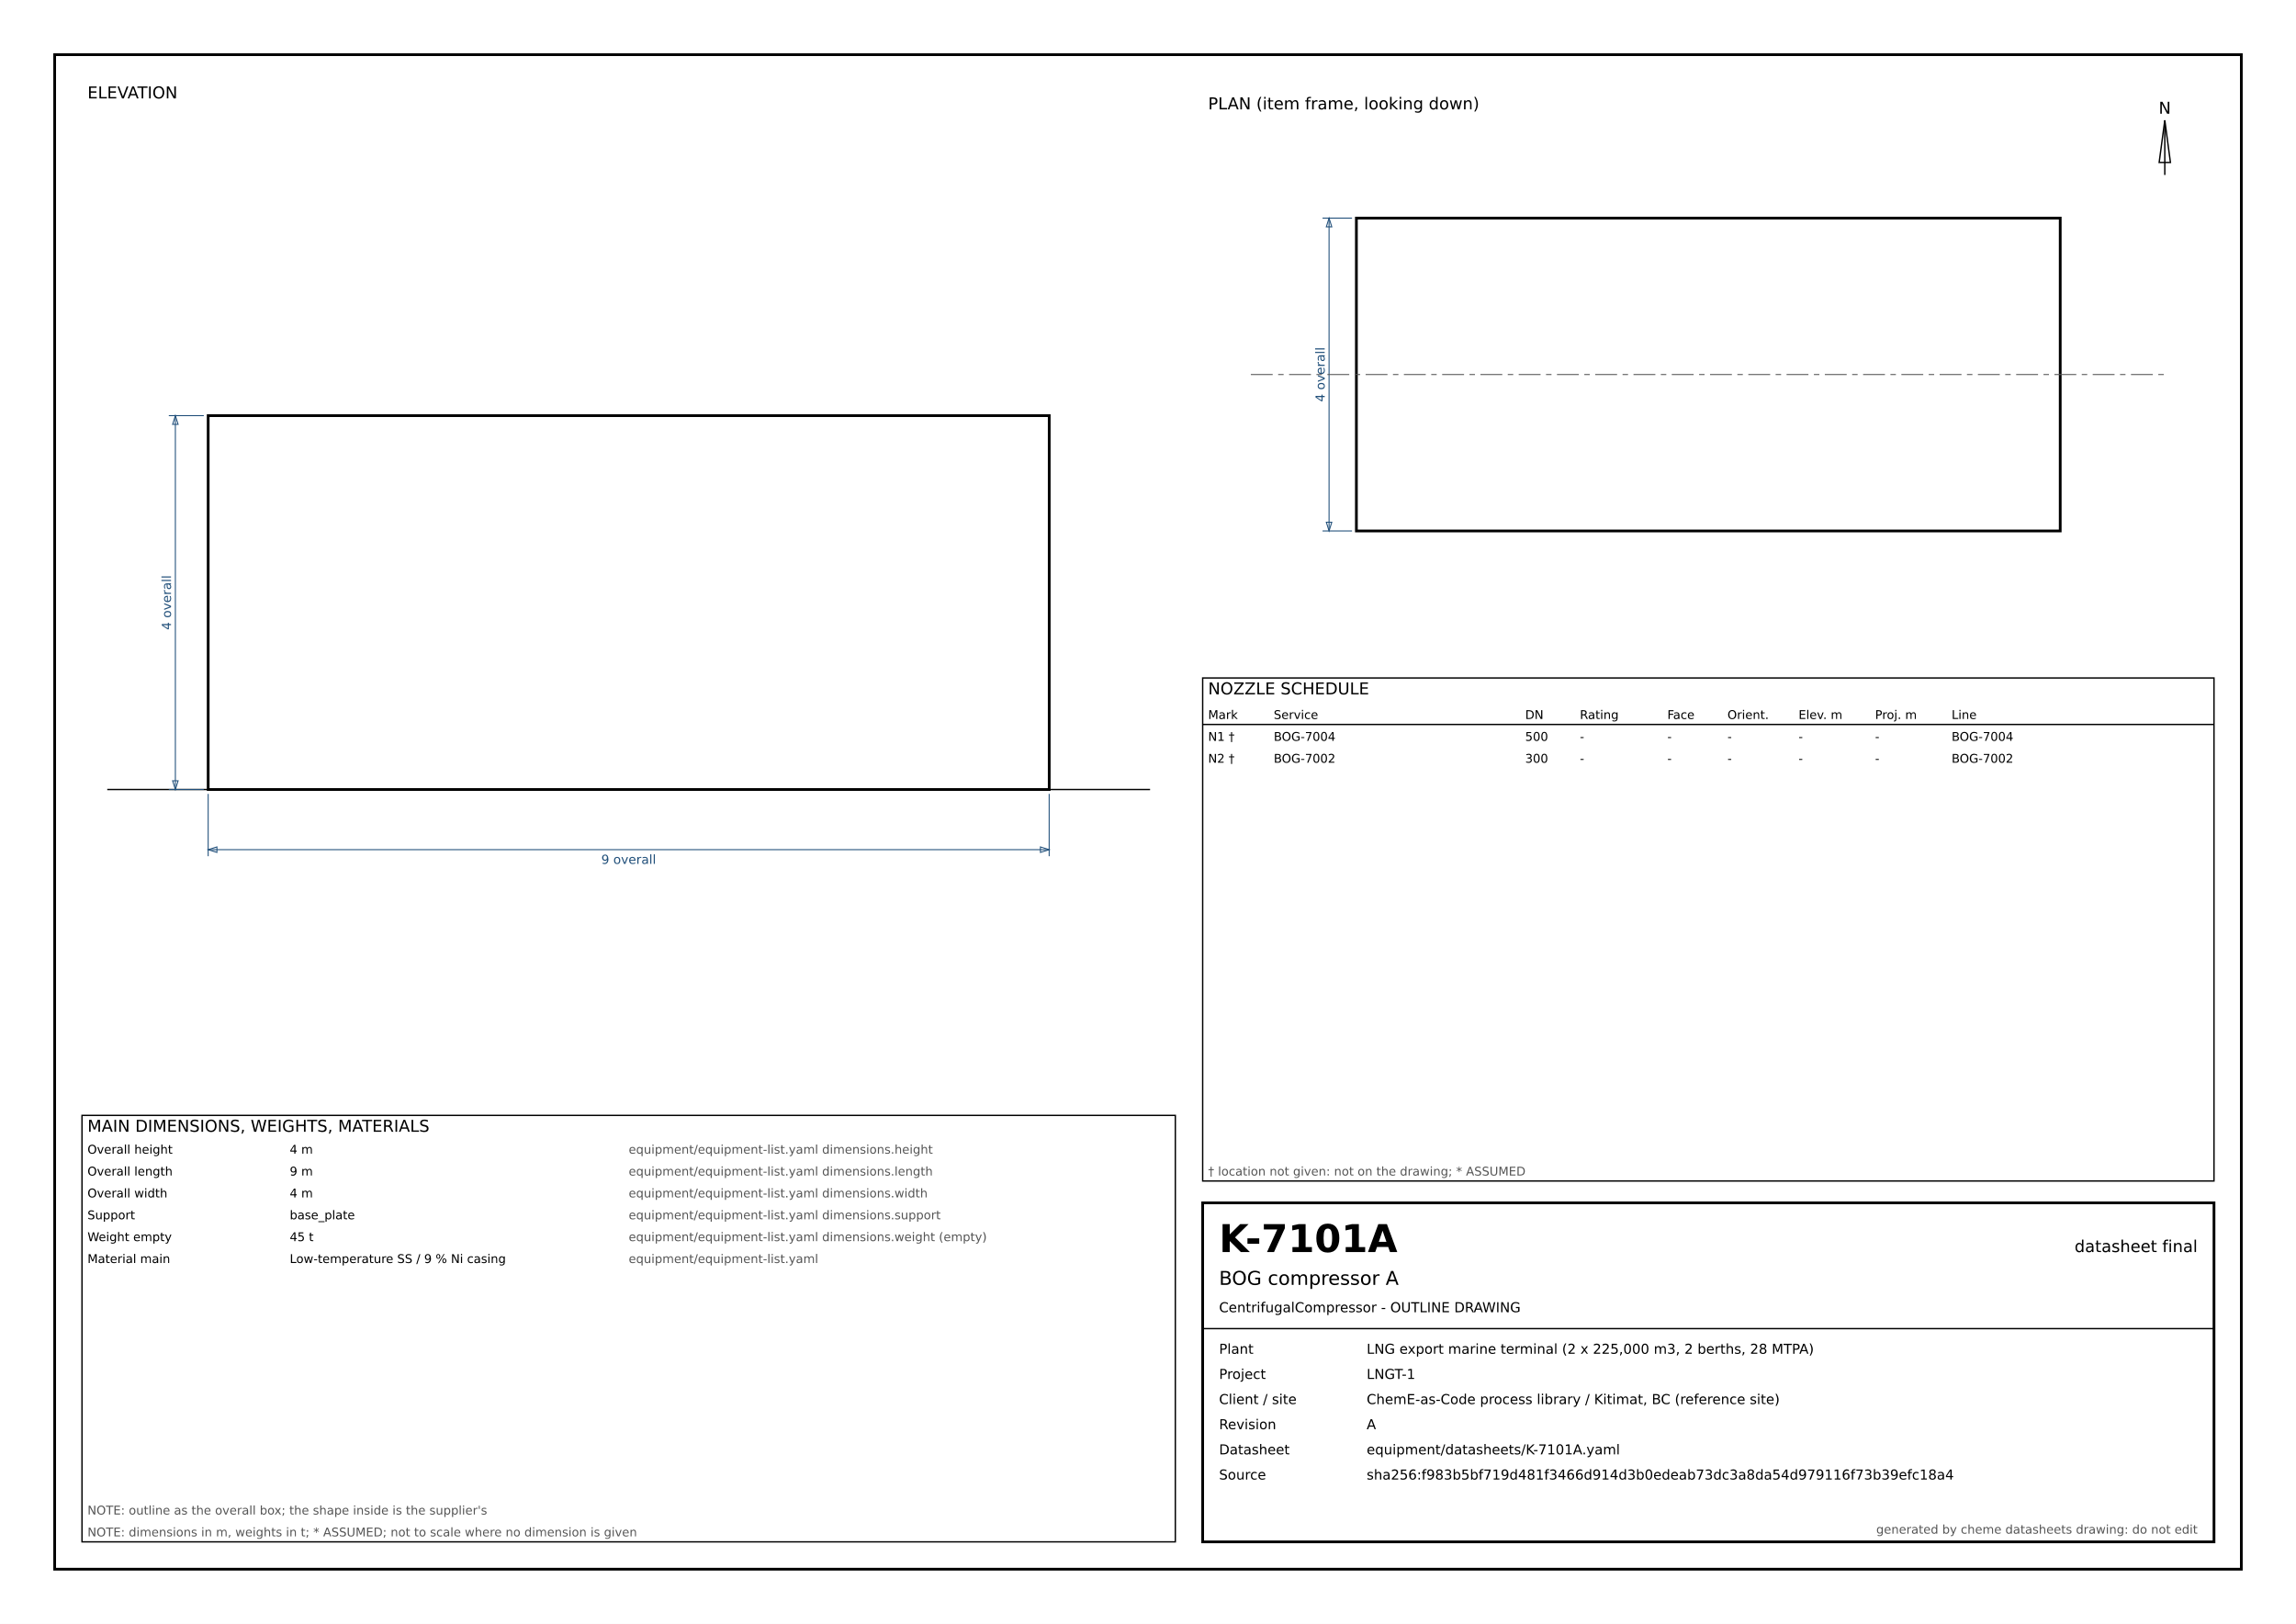
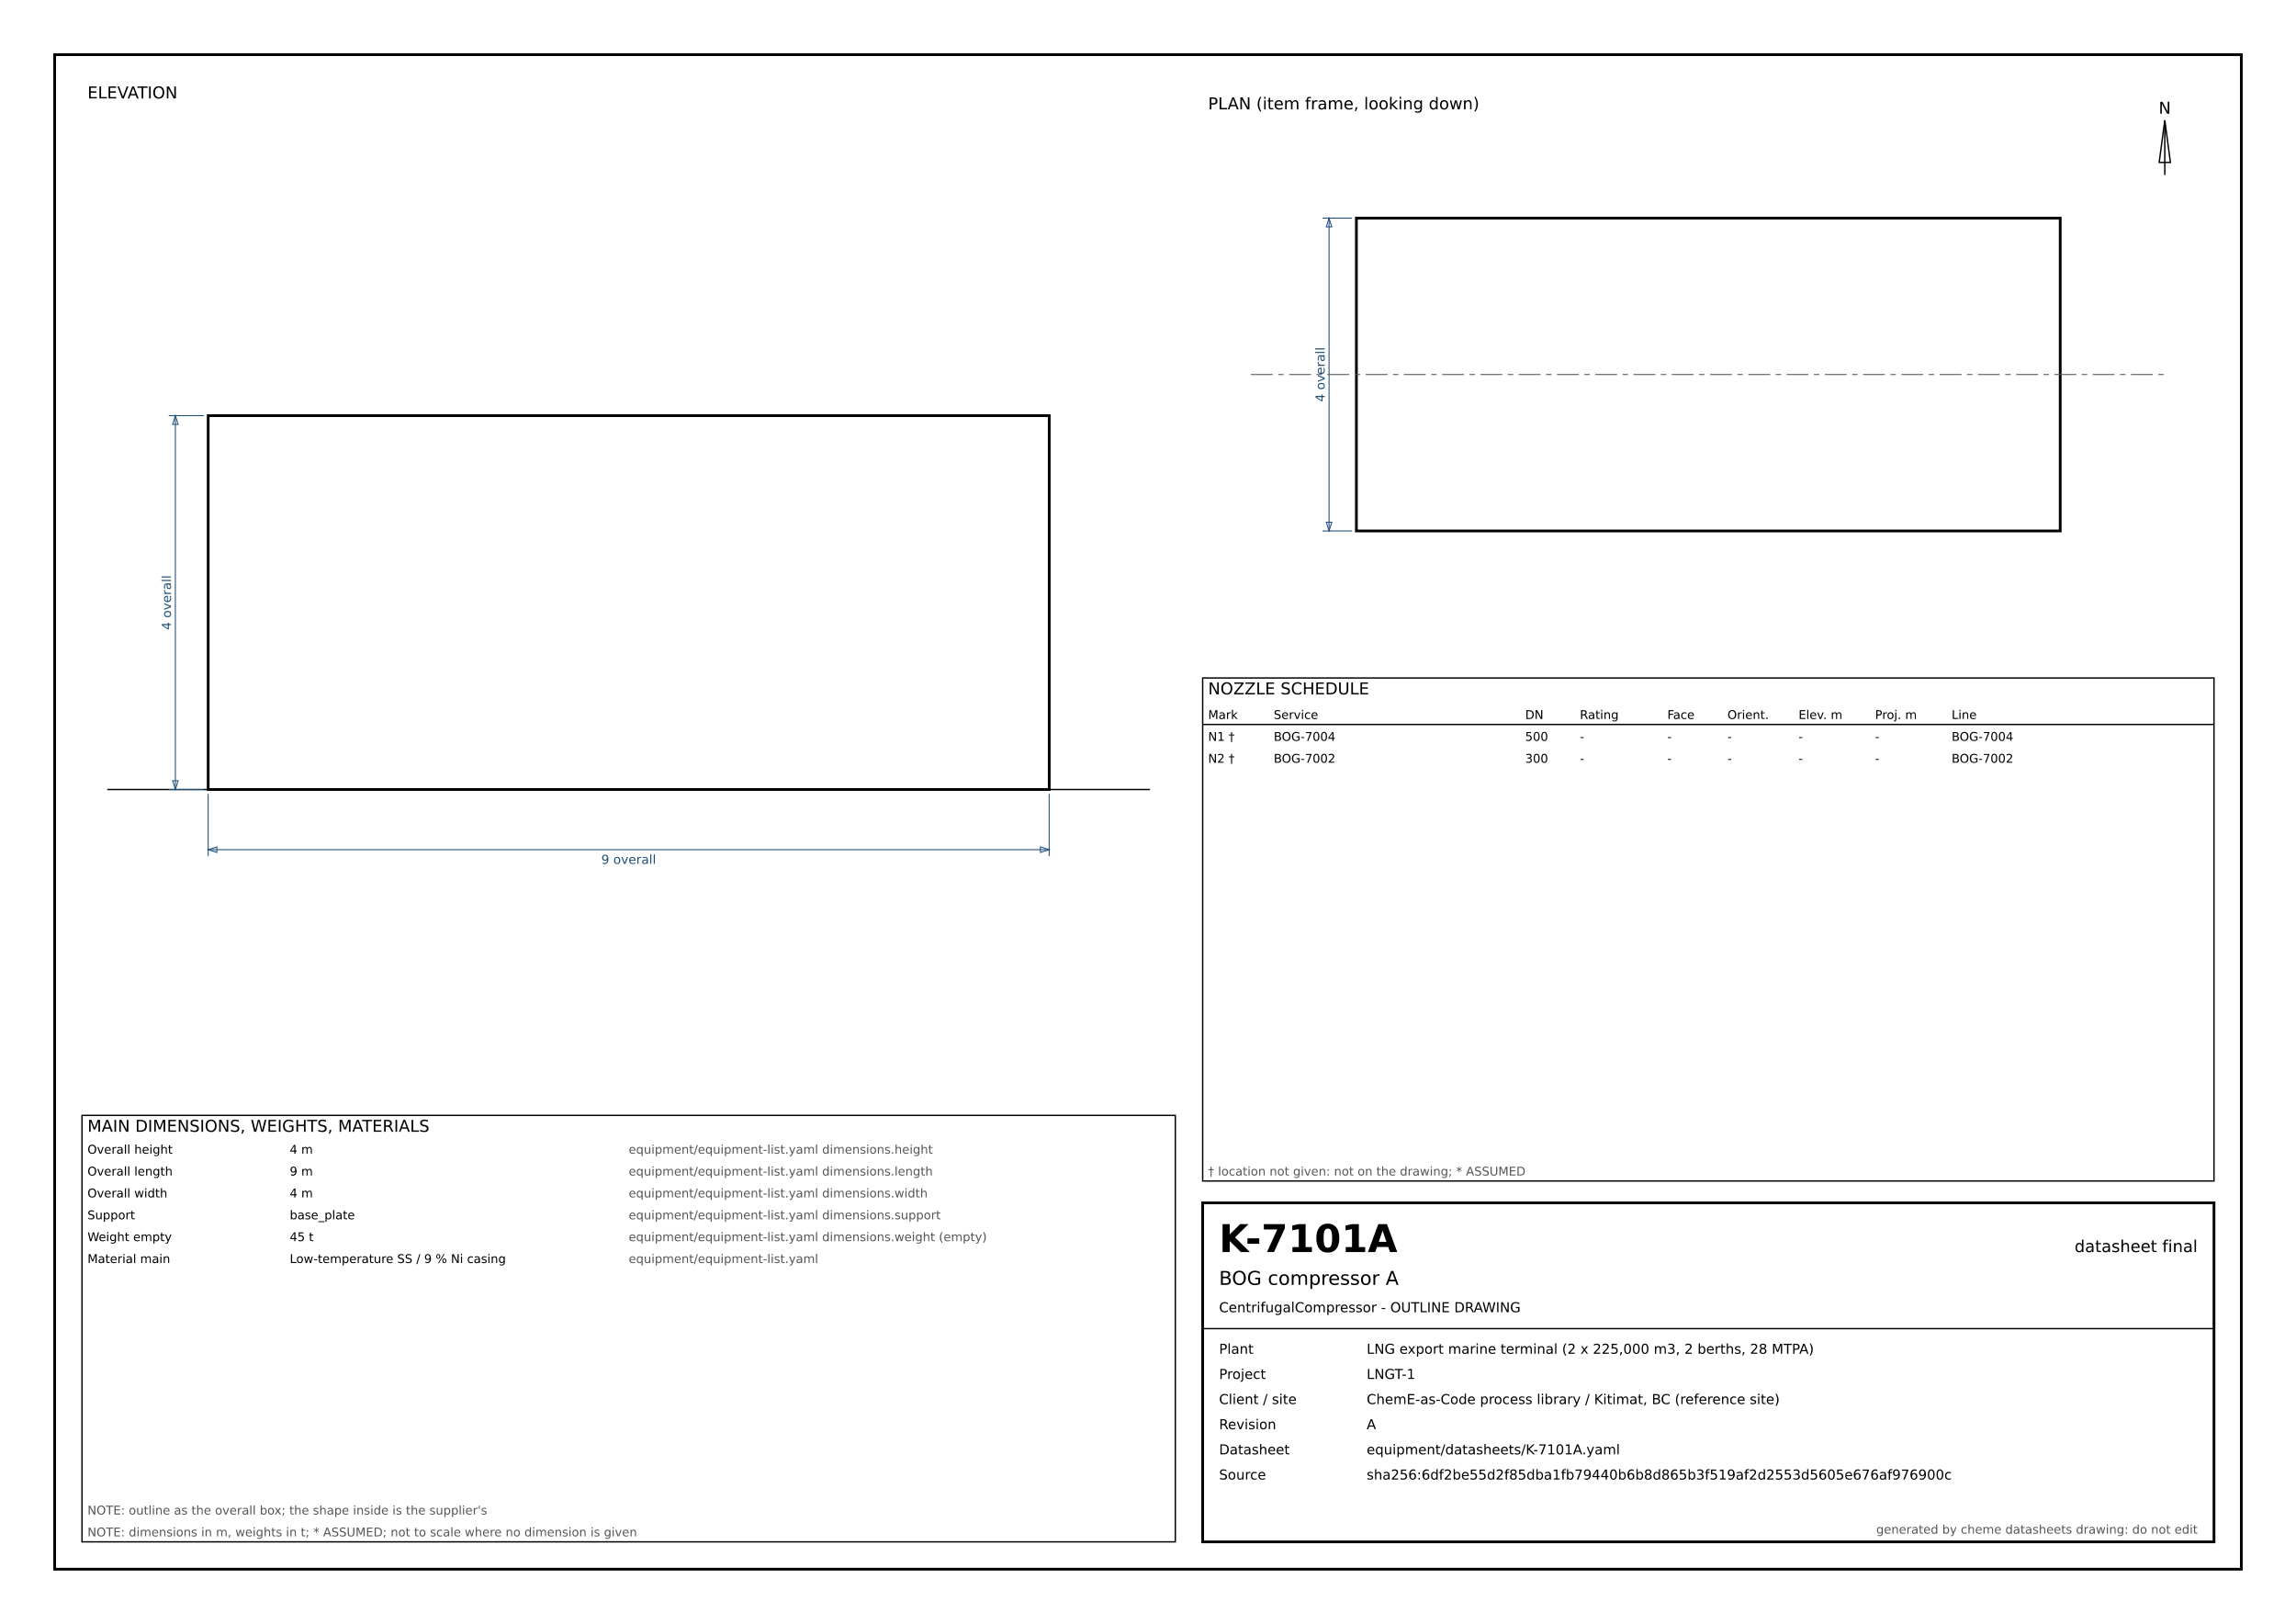
<svg xmlns="http://www.w3.org/2000/svg" width="420mm" height="297mm" viewBox="0 0 420 297">
  <style>
.frame{fill:none;stroke:#000;stroke-width:0.5}
.thin{fill:none;stroke:#000;stroke-width:0.25}
.outline{fill:#fff;stroke:#000;stroke-width:0.5}
.hidden{fill:none;stroke:#000;stroke-width:0.25;stroke-dasharray:1.5 1}
.centre{fill:none;stroke:#555;stroke-width:0.18;stroke-dasharray:4 1 1 1}
.tl{fill:none;stroke:#555;stroke-width:0.18;stroke-dasharray:2 1}
.dim{fill:none;stroke:#1f4e79;stroke-width:0.18}
.nozzle{fill:#fff;stroke:#b71c1c;stroke-width:0.35}
.section{fill:none;stroke:#2e7d32;stroke-width:0.25;stroke-dasharray:2 1}
text{font-family:'DejaVu Sans',Arial,Helvetica,sans-serif;fill:#000}
.t2{font-size:2.2px}.t25{font-size:2.5px}.t3{font-size:3px}.t35{font-size:3.5px}
.t5{font-size:5px;font-weight:bold}.t7{font-size:7px;font-weight:bold}
.dimt{font-size:2.3px;fill:#1f4e79}.nt{font-size:2.3px;fill:#b71c1c}
.note{font-size:2.2px;fill:#555}
.draft{font-size:40px;font-weight:bold;fill:#c62828;fill-opacity:0.12}
</style>
  <rect x="0" y="0" width="420" height="297" fill="#fff" />
  <rect x="10" y="10" width="400" height="277" class="frame" />
  <text x="16" y="18" class="t3" text-anchor="start">ELEVATION</text>
  <rect x="38.08" y="76.02" width="153.85" height="68.38" class="outline" />
  <line x1="19.62" y1="144.4" x2="210.38" y2="144.4" class="thin" />
  <line x1="38.08" y1="145.2" x2="38.08" y2="156.6" class="dim" />
  <line x1="191.92" y1="145.2" x2="191.92" y2="156.6" class="dim" />
  <line x1="38.08" y1="155.4" x2="191.92" y2="155.4" class="dim" />
  <path d="M38.08,155.4 l1.6,0.5 l0,-1 z" class="dim" />
  <path d="M191.92,155.4 l-1.6,0.5 l0,-1 z" class="dim" />
  <text x="115" y="158" class="dimt" text-anchor="middle">9 overall</text>
  <line x1="37.28" y1="144.4" x2="30.88" y2="144.4" class="dim" />
  <line x1="37.28" y1="76.02" x2="30.88" y2="76.02" class="dim" />
  <line x1="32.08" y1="144.4" x2="32.08" y2="76.02" class="dim" />
  <path d="M32.08,144.4 l0.5,-1.6 l-1,0 z" class="dim" />
  <path d="M32.08,76.02 l0.5,1.6 l-1,0 z" class="dim" />
  <text x="31.28" y="110.21" class="dimt" text-anchor="middle" transform="rotate(-90 31.28 110.21)">4 overall</text>
  <rect x="248.12" y="39.89" width="128.75" height="57.22" class="outline" />
  <line x1="247.32" y1="97.11" x2="241.93" y2="97.11" class="dim" />
  <line x1="247.32" y1="39.89" x2="241.93" y2="39.89" class="dim" />
  <line x1="243.12" y1="97.11" x2="243.12" y2="39.89" class="dim" />
  <path d="M243.12,97.11 l0.5,-1.6 l-1,0 z" class="dim" />
  <path d="M243.12,39.89 l0.5,1.6 l-1,0 z" class="dim" />
  <text x="242.32" y="68.5" class="dimt" text-anchor="middle" transform="rotate(-90 242.32 68.5)">4 overall</text>
  <line x1="228.81" y1="68.5" x2="396.19" y2="68.5" class="centre" />
  <line x1="396" y1="32" x2="396" y2="22" class="thin" />
  <path d="M396,22 L394.97,29.71 L397.03,29.71 z" class="thin" />
  <text x="396" y="20.8" class="t3" text-anchor="middle">N</text>
  <text x="221" y="20" class="t3" text-anchor="start">PLAN (item frame, looking down)</text>
  <text x="221" y="127" class="t3" text-anchor="start">NOZZLE SCHEDULE</text>
  <text x="221" y="131.5" class="t2" text-anchor="start">Mark</text>
  <text x="233" y="131.5" class="t2" text-anchor="start">Service</text>
  <text x="279" y="131.5" class="t2" text-anchor="start">DN</text>
  <text x="289" y="131.5" class="t2" text-anchor="start">Rating</text>
  <text x="305" y="131.5" class="t2" text-anchor="start">Face</text>
  <text x="316" y="131.5" class="t2" text-anchor="start">Orient.</text>
  <text x="329" y="131.5" class="t2" text-anchor="start">Elev. m</text>
  <text x="343" y="131.5" class="t2" text-anchor="start">Proj. m</text>
  <text x="357" y="131.5" class="t2" text-anchor="start">Line</text>
  <line x1="220" y1="132.5" x2="405" y2="132.5" class="thin" />
  <text x="221" y="135.5" class="t2" text-anchor="start">N1 †</text>
  <text x="233" y="135.5" class="t2" text-anchor="start">BOG-7004</text>
  <text x="279" y="135.5" class="t2" text-anchor="start">500</text>
  <text x="289" y="135.5" class="t2" text-anchor="start">-</text>
  <text x="305" y="135.5" class="t2" text-anchor="start">-</text>
  <text x="316" y="135.5" class="t2" text-anchor="start">-</text>
  <text x="329" y="135.5" class="t2" text-anchor="start">-</text>
  <text x="343" y="135.5" class="t2" text-anchor="start">-</text>
  <text x="357" y="135.5" class="t2" text-anchor="start">BOG-7004</text>
  <text x="221" y="139.5" class="t2" text-anchor="start">N2 †</text>
  <text x="233" y="139.5" class="t2" text-anchor="start">BOG-7002</text>
  <text x="279" y="139.5" class="t2" text-anchor="start">300</text>
  <text x="289" y="139.5" class="t2" text-anchor="start">-</text>
  <text x="305" y="139.5" class="t2" text-anchor="start">-</text>
  <text x="316" y="139.5" class="t2" text-anchor="start">-</text>
  <text x="329" y="139.5" class="t2" text-anchor="start">-</text>
  <text x="343" y="139.5" class="t2" text-anchor="start">-</text>
  <text x="357" y="139.5" class="t2" text-anchor="start">BOG-7002</text>
  <text x="221" y="215" class="note" text-anchor="start">† location not given: not on the drawing; * ASSUMED</text>
  <rect x="220" y="124" width="185" height="92" class="thin" />
  <text x="16" y="207" class="t3" text-anchor="start">MAIN DIMENSIONS, WEIGHTS, MATERIALS</text>
  <text x="16" y="211" class="t2" text-anchor="start">Overall height</text>
  <text x="53" y="211" class="t2" text-anchor="start">4 m</text>
  <text x="115" y="211" class="note" text-anchor="start">equipment/equipment-list.yaml dimensions.height</text>
  <text x="16" y="215" class="t2" text-anchor="start">Overall length</text>
  <text x="53" y="215" class="t2" text-anchor="start">9 m</text>
  <text x="115" y="215" class="note" text-anchor="start">equipment/equipment-list.yaml dimensions.length</text>
  <text x="16" y="219" class="t2" text-anchor="start">Overall width</text>
  <text x="53" y="219" class="t2" text-anchor="start">4 m</text>
  <text x="115" y="219" class="note" text-anchor="start">equipment/equipment-list.yaml dimensions.width</text>
  <text x="16" y="223" class="t2" text-anchor="start">Support</text>
  <text x="53" y="223" class="t2" text-anchor="start">base_plate</text>
  <text x="115" y="223" class="note" text-anchor="start">equipment/equipment-list.yaml dimensions.support</text>
  <text x="16" y="227" class="t2" text-anchor="start">Weight empty</text>
  <text x="53" y="227" class="t2" text-anchor="start">45 t</text>
  <text x="115" y="227" class="note" text-anchor="start">equipment/equipment-list.yaml dimensions.weight (empty)</text>
  <text x="16" y="231" class="t2" text-anchor="start">Material main</text>
  <text x="53" y="231" class="t2" text-anchor="start">Low-temperature SS / 9 % Ni casing</text>
  <text x="115" y="231" class="note" text-anchor="start">equipment/equipment-list.yaml</text>
  <text x="16" y="277" class="note" text-anchor="start">NOTE: outline as the overall box; the shape inside is the supplier's</text>
  <text x="16" y="281" class="note" text-anchor="start">NOTE: dimensions in m, weights in t; * ASSUMED; not to scale where no dimension is given</text>
  <rect x="15" y="204" width="200" height="78" class="thin" />
  <rect x="220" y="220" width="185" height="62" class="frame" />
  <text x="223" y="229" class="t7" text-anchor="start">K-7101A</text>
  <text x="223" y="235" class="t35" text-anchor="start">BOG compressor A</text>
  <text x="223" y="240" class="t25" text-anchor="start">CentrifugalCompressor - OUTLINE DRAWING</text>
  <line x1="220" y1="243" x2="405" y2="243" class="thin" />
  <text x="223" y="247.6" class="t25" text-anchor="start">Plant</text>
  <text x="250" y="247.6" class="t25" text-anchor="start">LNG export marine terminal (2 x 225,000 m3, 2 berths, 28 MTPA)</text>
  <text x="223" y="252.2" class="t25" text-anchor="start">Project</text>
  <text x="250" y="252.2" class="t25" text-anchor="start">LNGT-1</text>
  <text x="223" y="256.8" class="t25" text-anchor="start">Client / site</text>
  <text x="250" y="256.8" class="t25" text-anchor="start">ChemE-as-Code process library / Kitimat, BC (reference site)</text>
  <text x="223" y="261.4" class="t25" text-anchor="start">Revision</text>
  <text x="250" y="261.4" class="t25" text-anchor="start">A</text>
  <text x="223" y="266" class="t25" text-anchor="start">Datasheet</text>
  <text x="250" y="266" class="t25" text-anchor="start">equipment/datasheets/K-7101A.yaml</text>
  <text x="223" y="270.6" class="t25" text-anchor="start">Source</text>
-   <text x="250" y="270.6" class="t25" text-anchor="start">sha256:f983b5bf719d481f3466d914d3b0edeab73dc3a8da54d979116f73b39efc18a4</text>
+   <text x="250" y="270.6" class="t25" text-anchor="start">sha256:6df2be55d2f85dba1fb79440b6b8d865b3f519af2d2553d5605e676af976900c</text>
  <text x="402" y="229" class="t3" text-anchor="end">datasheet final</text>
  <text x="402" y="280.5" class="note" text-anchor="end">generated by cheme datasheets drawing: do not edit</text>
</svg>
